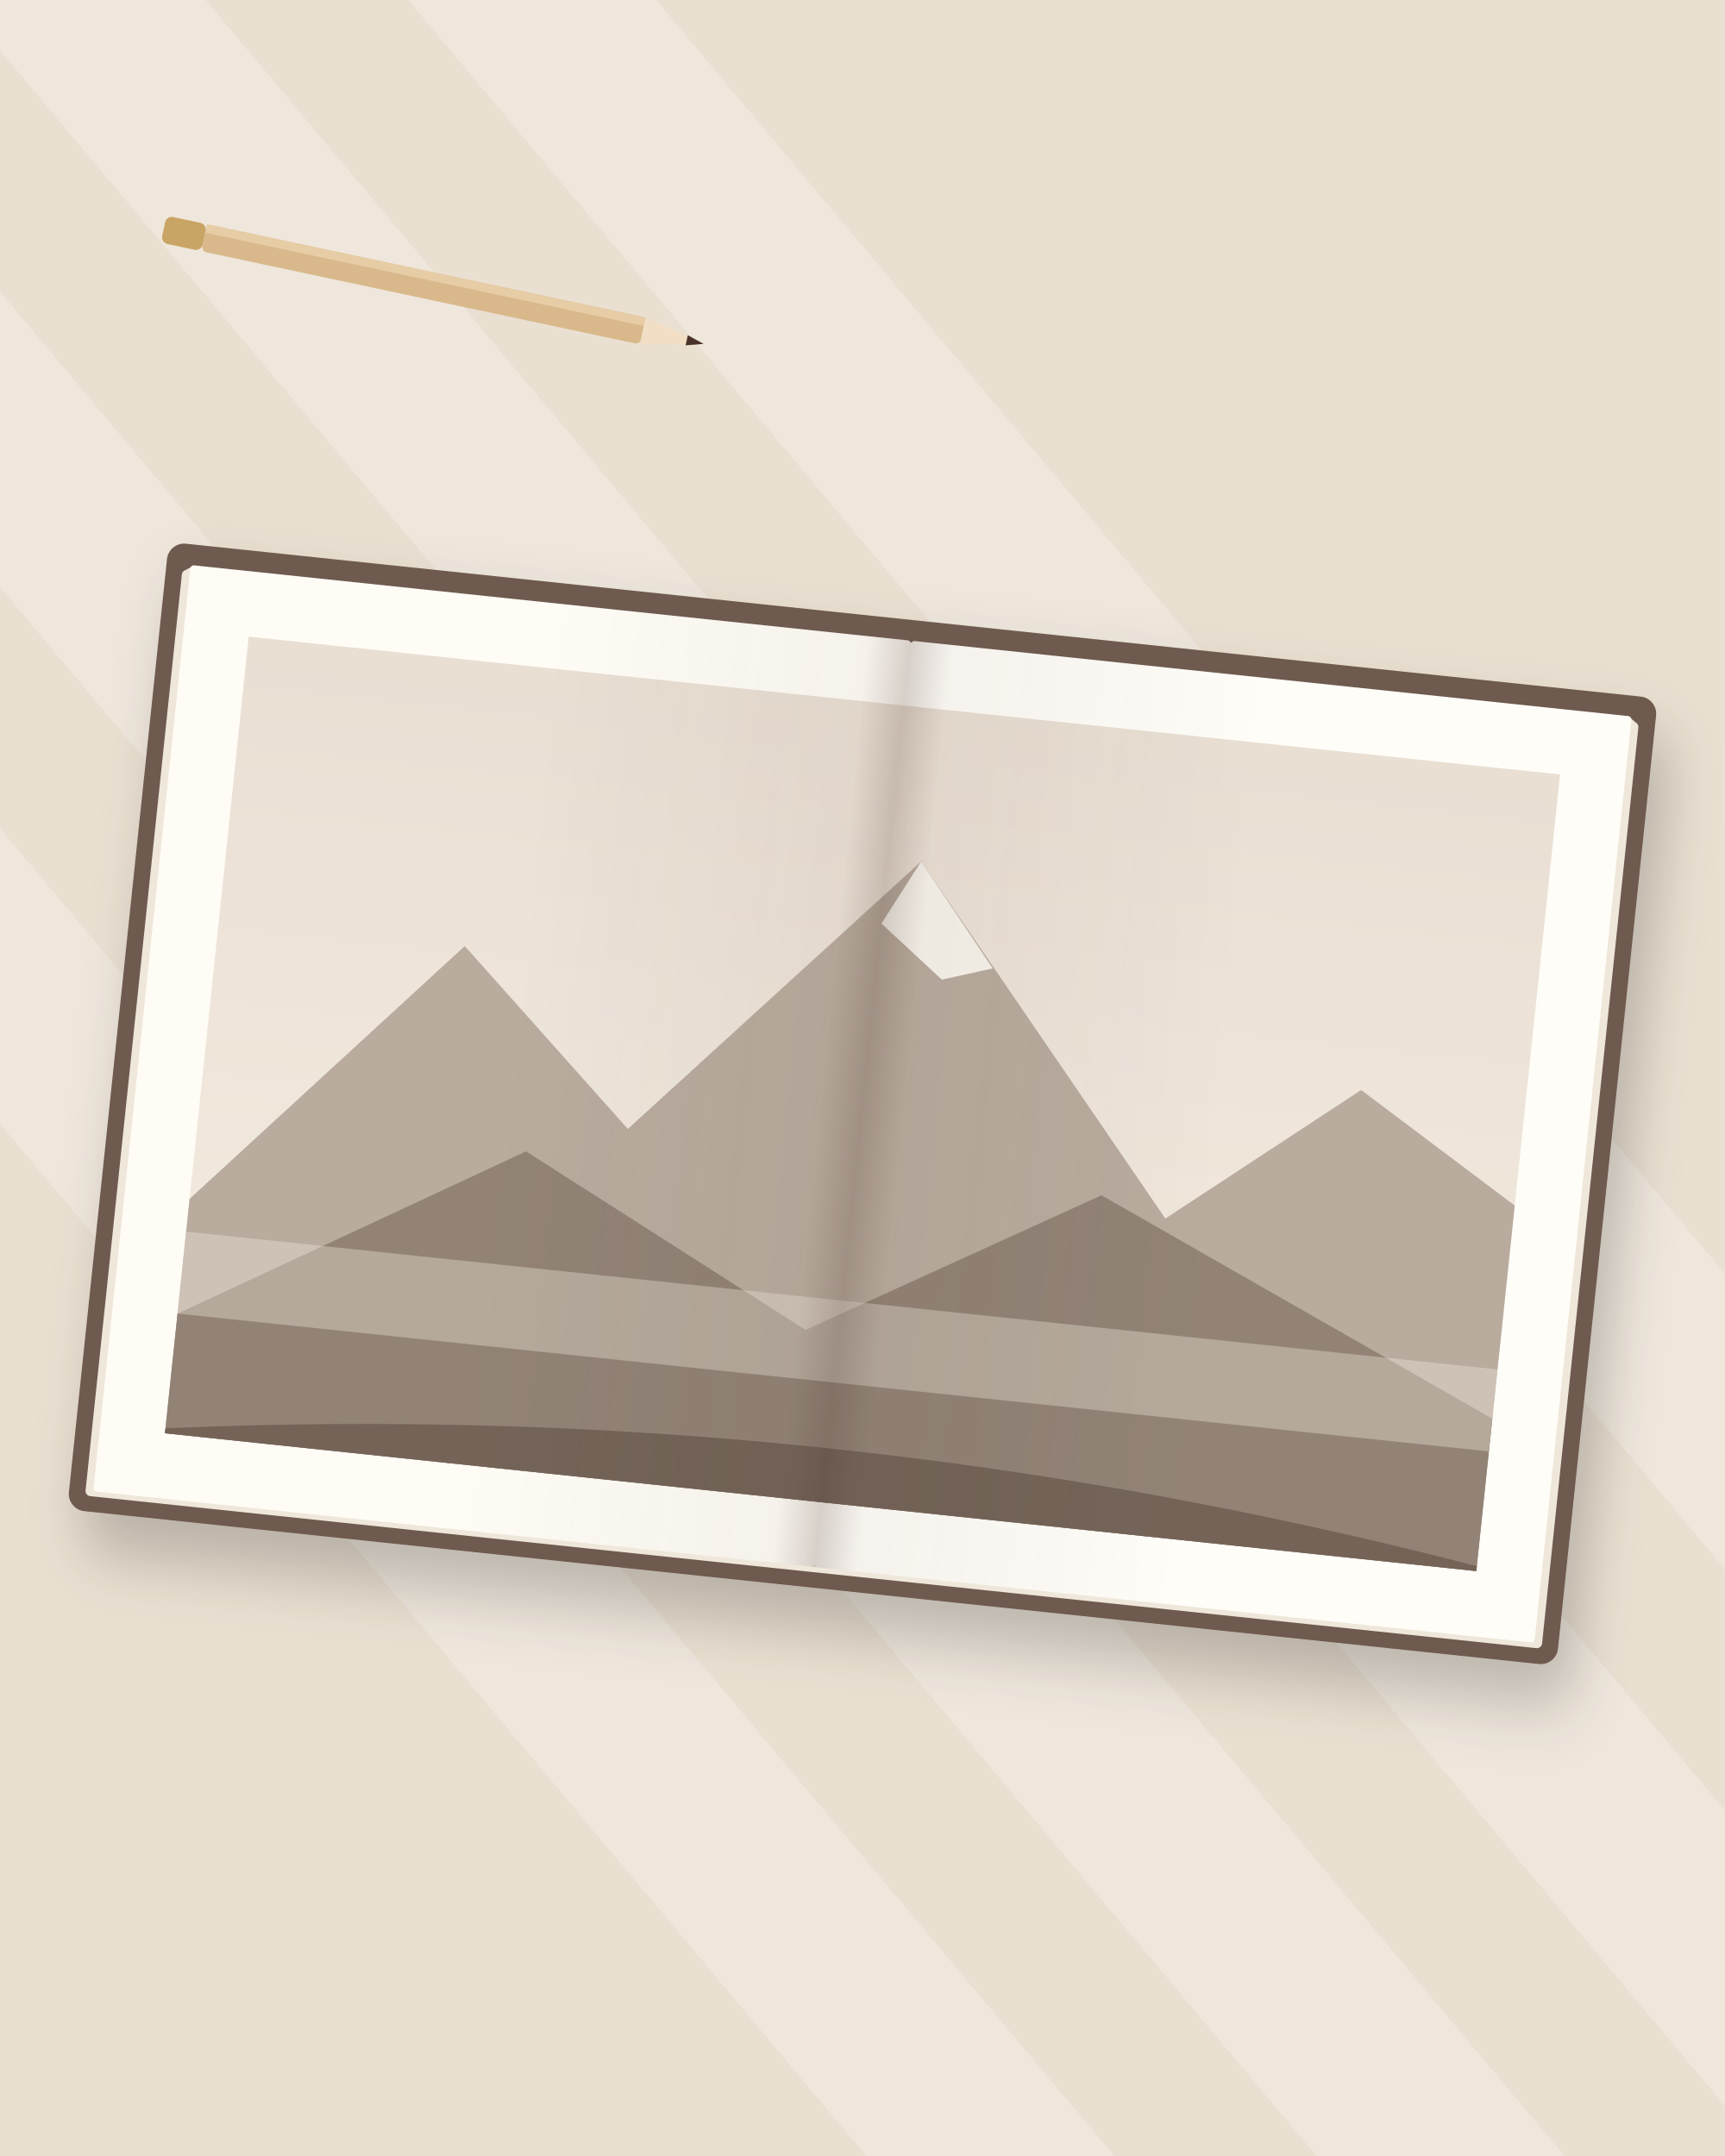
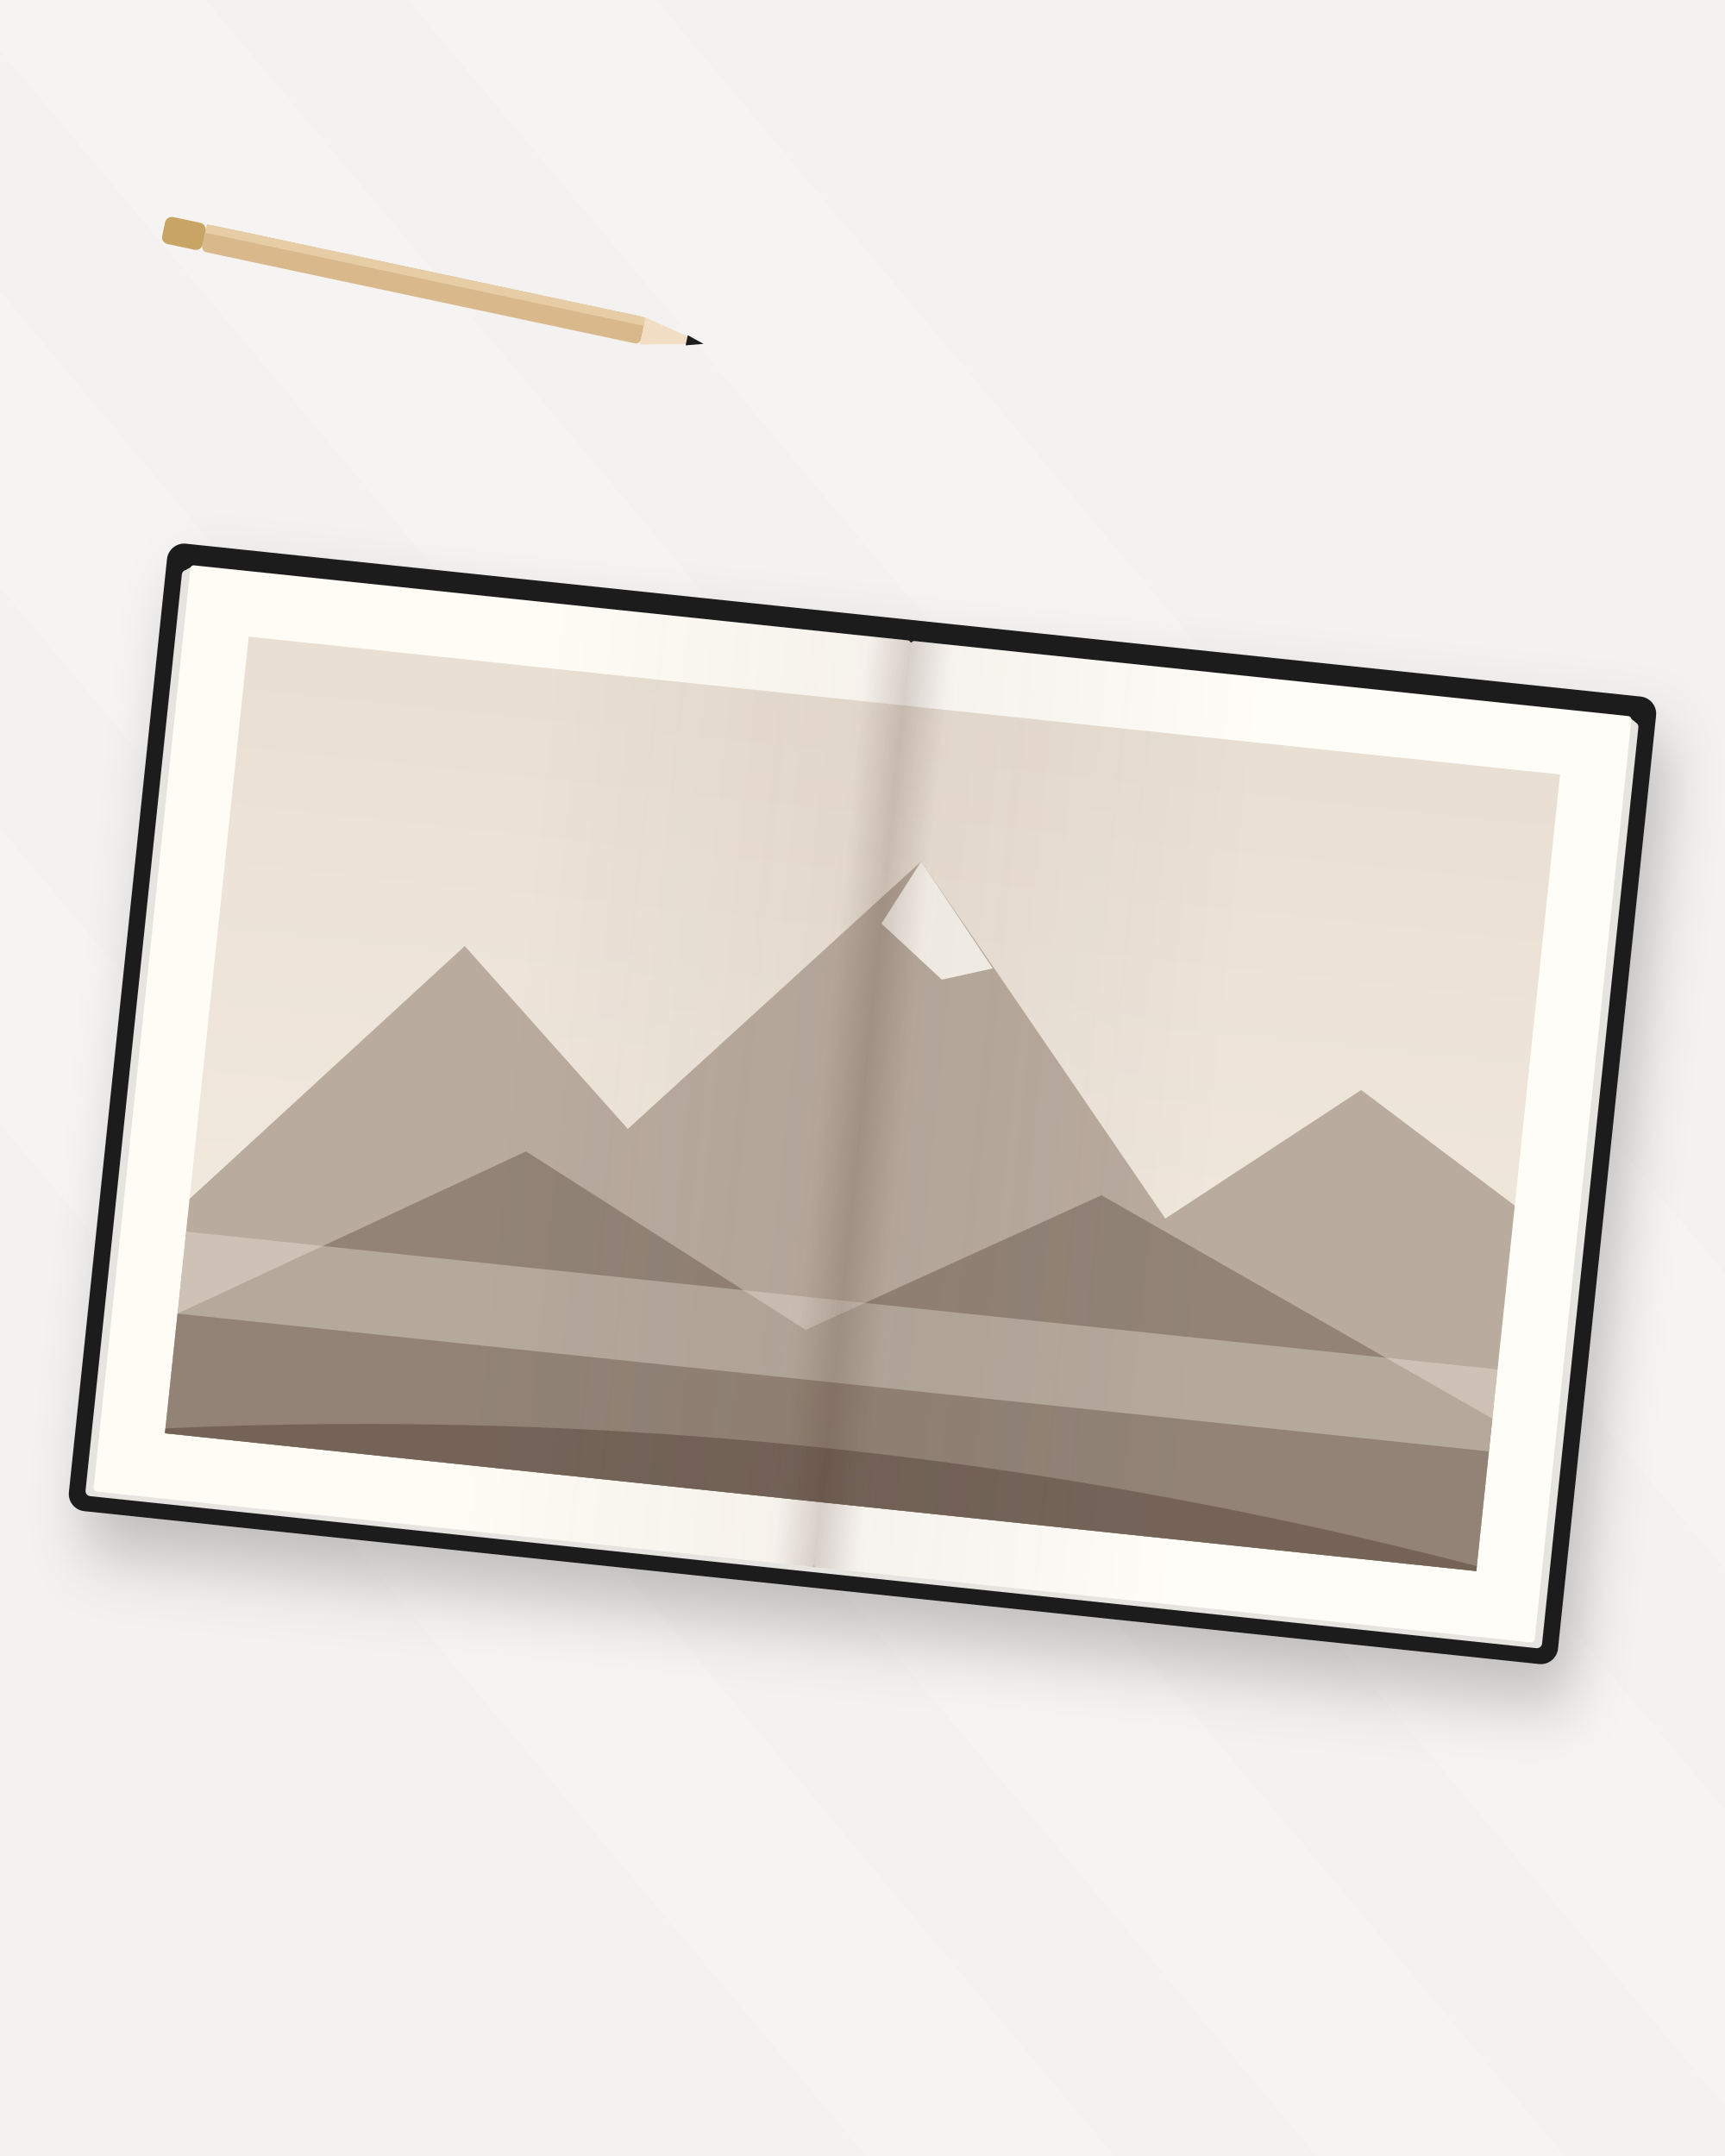
<svg xmlns="http://www.w3.org/2000/svg" viewBox="0 0 1000 1250" width="1000" height="1250" role="img">
  <defs>
    <filter id="lacabanadgrain" x="0" y="0" width="100%" height="100%">
      <feTurbulence type="fractalNoise" baseFrequency=".9" numOctaves="2" seed="7" result="n" />
      <feColorMatrix type="matrix" values="0 0 0 0 .29  0 0 0 0 .2  0 0 0 0 .16  0 0 0 .07 0" />
      <feComposite in2="SourceGraphic" operator="in" />
    </filter>
    <filter id="lacabanadshadow" x="-20%" y="-20%" width="140%" height="150%">
      <feGaussianBlur in="SourceAlpha" stdDeviation="18" />
      <feOffset dx="10" dy="22" />
      <feComponentTransfer>
        <feFuncA type="linear" slope=".22" />
      </feComponentTransfer>
      <feMerge>
        <feMergeNode />
        <feMergeNode in="SourceGraphic" />
      </feMerge>
    </filter>
    <filter id="lacabanadsoft" x="-50%" y="-50%" width="200%" height="200%">
      <feGaussianBlur stdDeviation="70" />
    </filter>
    <linearGradient id="lacabanadspine" x1="0" y1="0" x2="1" y2="0">
      <stop offset="0" stop-color="#000" stop-opacity="0" />
      <stop offset=".44" stop-color="#4A3228" stop-opacity=".05" />
      <stop offset=".5" stop-color="#4A3228" stop-opacity=".22" />
      <stop offset=".56" stop-color="#4A3228" stop-opacity=".05" />
      <stop offset="1" stop-color="#000" stop-opacity="0" />
    </linearGradient>
  </defs>
-   <rect width="1000" height="1250" fill="#EAE0D2" />
-   <rect width="1000" height="1250" fill="#EAE0D2" filter="url(#lacabanagrain)" />
+   <rect width="1000" height="1250" fill="#F3F2F0" />
+   <rect width="1000" height="1250" fill="#F3F2F0" filter="url(#lacabanagrain)" />
  <g opacity=".26" filter="url(#lacabanasoft)" transform="rotate(-40 500.0 625.0)">
    <rect x="100" y="-500" width="110" height="2375" fill="#FFFDF8" />
    <rect x="300" y="-500" width="110" height="2375" fill="#FFFDF8" />
    <rect x="500" y="-500" width="110" height="2375" fill="#FFFDF8" />
    <rect x="700" y="-500" width="110" height="2375" fill="#FFFDF8" />
  </g>
  <g transform="translate(500 640) rotate(6)" filter="url(#lacabanadshadow)">
-     <rect x="-434" y="-282.0" width="868" height="564" rx="10" fill="#6E5A4F" />
-     <rect x="-424.5" y="-267.0" width="849" height="540" rx="3" fill="#EFE7DA" />
-     <rect x="-423.0" y="-268.0" width="846" height="540" rx="3" fill="#EFE7DA" />
-     <rect x="-421.5" y="-269.0" width="843" height="540" rx="3" fill="#EFE7DA" />
+     <rect x="-434" y="-282.0" width="868" height="564" rx="10" fill="#1E1E1E" />
+     <rect x="-424.5" y="-267.0" width="849" height="540" rx="3" fill="#E6E4E0" />
+     <rect x="-423.0" y="-268.0" width="846" height="540" rx="3" fill="#E6E4E0" />
+     <rect x="-421.5" y="-269.0" width="843" height="540" rx="3" fill="#E6E4E0" />
    <rect x="-420" y="-270.0" width="420" height="540" rx="2" fill="#FFFCF6" />
    <rect x="0" y="-270.0" width="420" height="540" rx="2" fill="#FFFDF8" />
    <svg x="-382.2" y="-232.2" width="764.4" height="464.4" viewBox="0 0 160 120" preserveAspectRatio="xMidYMid slice">
      <g>
        <defs>
          <linearGradient id="lacabanadas" x1="0" y1="0" x2="0" y2="1">
            <stop offset="0" stop-color="#E7DCCF" />
            <stop offset="1" stop-color="#F5EDE3" />
          </linearGradient>
        </defs>
        <rect width="160" height="120" fill="url(#lacabanadas)" />
        <path d="M0 80 L30 46 L52 66 L84 30 L118 70 L140 52 L160 64 V120 H0Z" fill="#B6A89A" />
        <path d="M84 30 L94 42 L88 44 L80 38Z" fill="#F7F2EA" />
        <path d="M0 94 L40 70 L76 88 L110 68 L160 90 V120 H0Z" fill="#8E7E70" />
        <rect y="84" width="160" height="10" fill="#F5EDE3" opacity=".35" />
        <path d="M0 108 Q80 96 160 108 V120 H0Z" fill="#6E5E52" />
      </g>
      <rect width="160" height="120" fill="#fff" opacity=".04" />
    </svg>
    <rect x="-210.0" y="-270.0" width="420" height="540" fill="url(#lacabanadspine)" />
  </g>
  <g transform="translate(120 130) rotate(12)">
    <rect width="260" height="16" rx="3" fill="#D9B98C" />
    <rect width="260" height="5" fill="#E7CDA6" />
    <path d="M260 0 L296 8 L260 16Z" fill="#F1DEC4" />
-     <path d="M286 5 L296 8 L286 11Z" fill="#4A3228" />
+     <path d="M286 5 L296 8 L286 11Z" fill="#1C1C1C" />
    <rect x="-24" width="24" height="16" rx="4" fill="#C9A565" />
  </g>
</svg>
